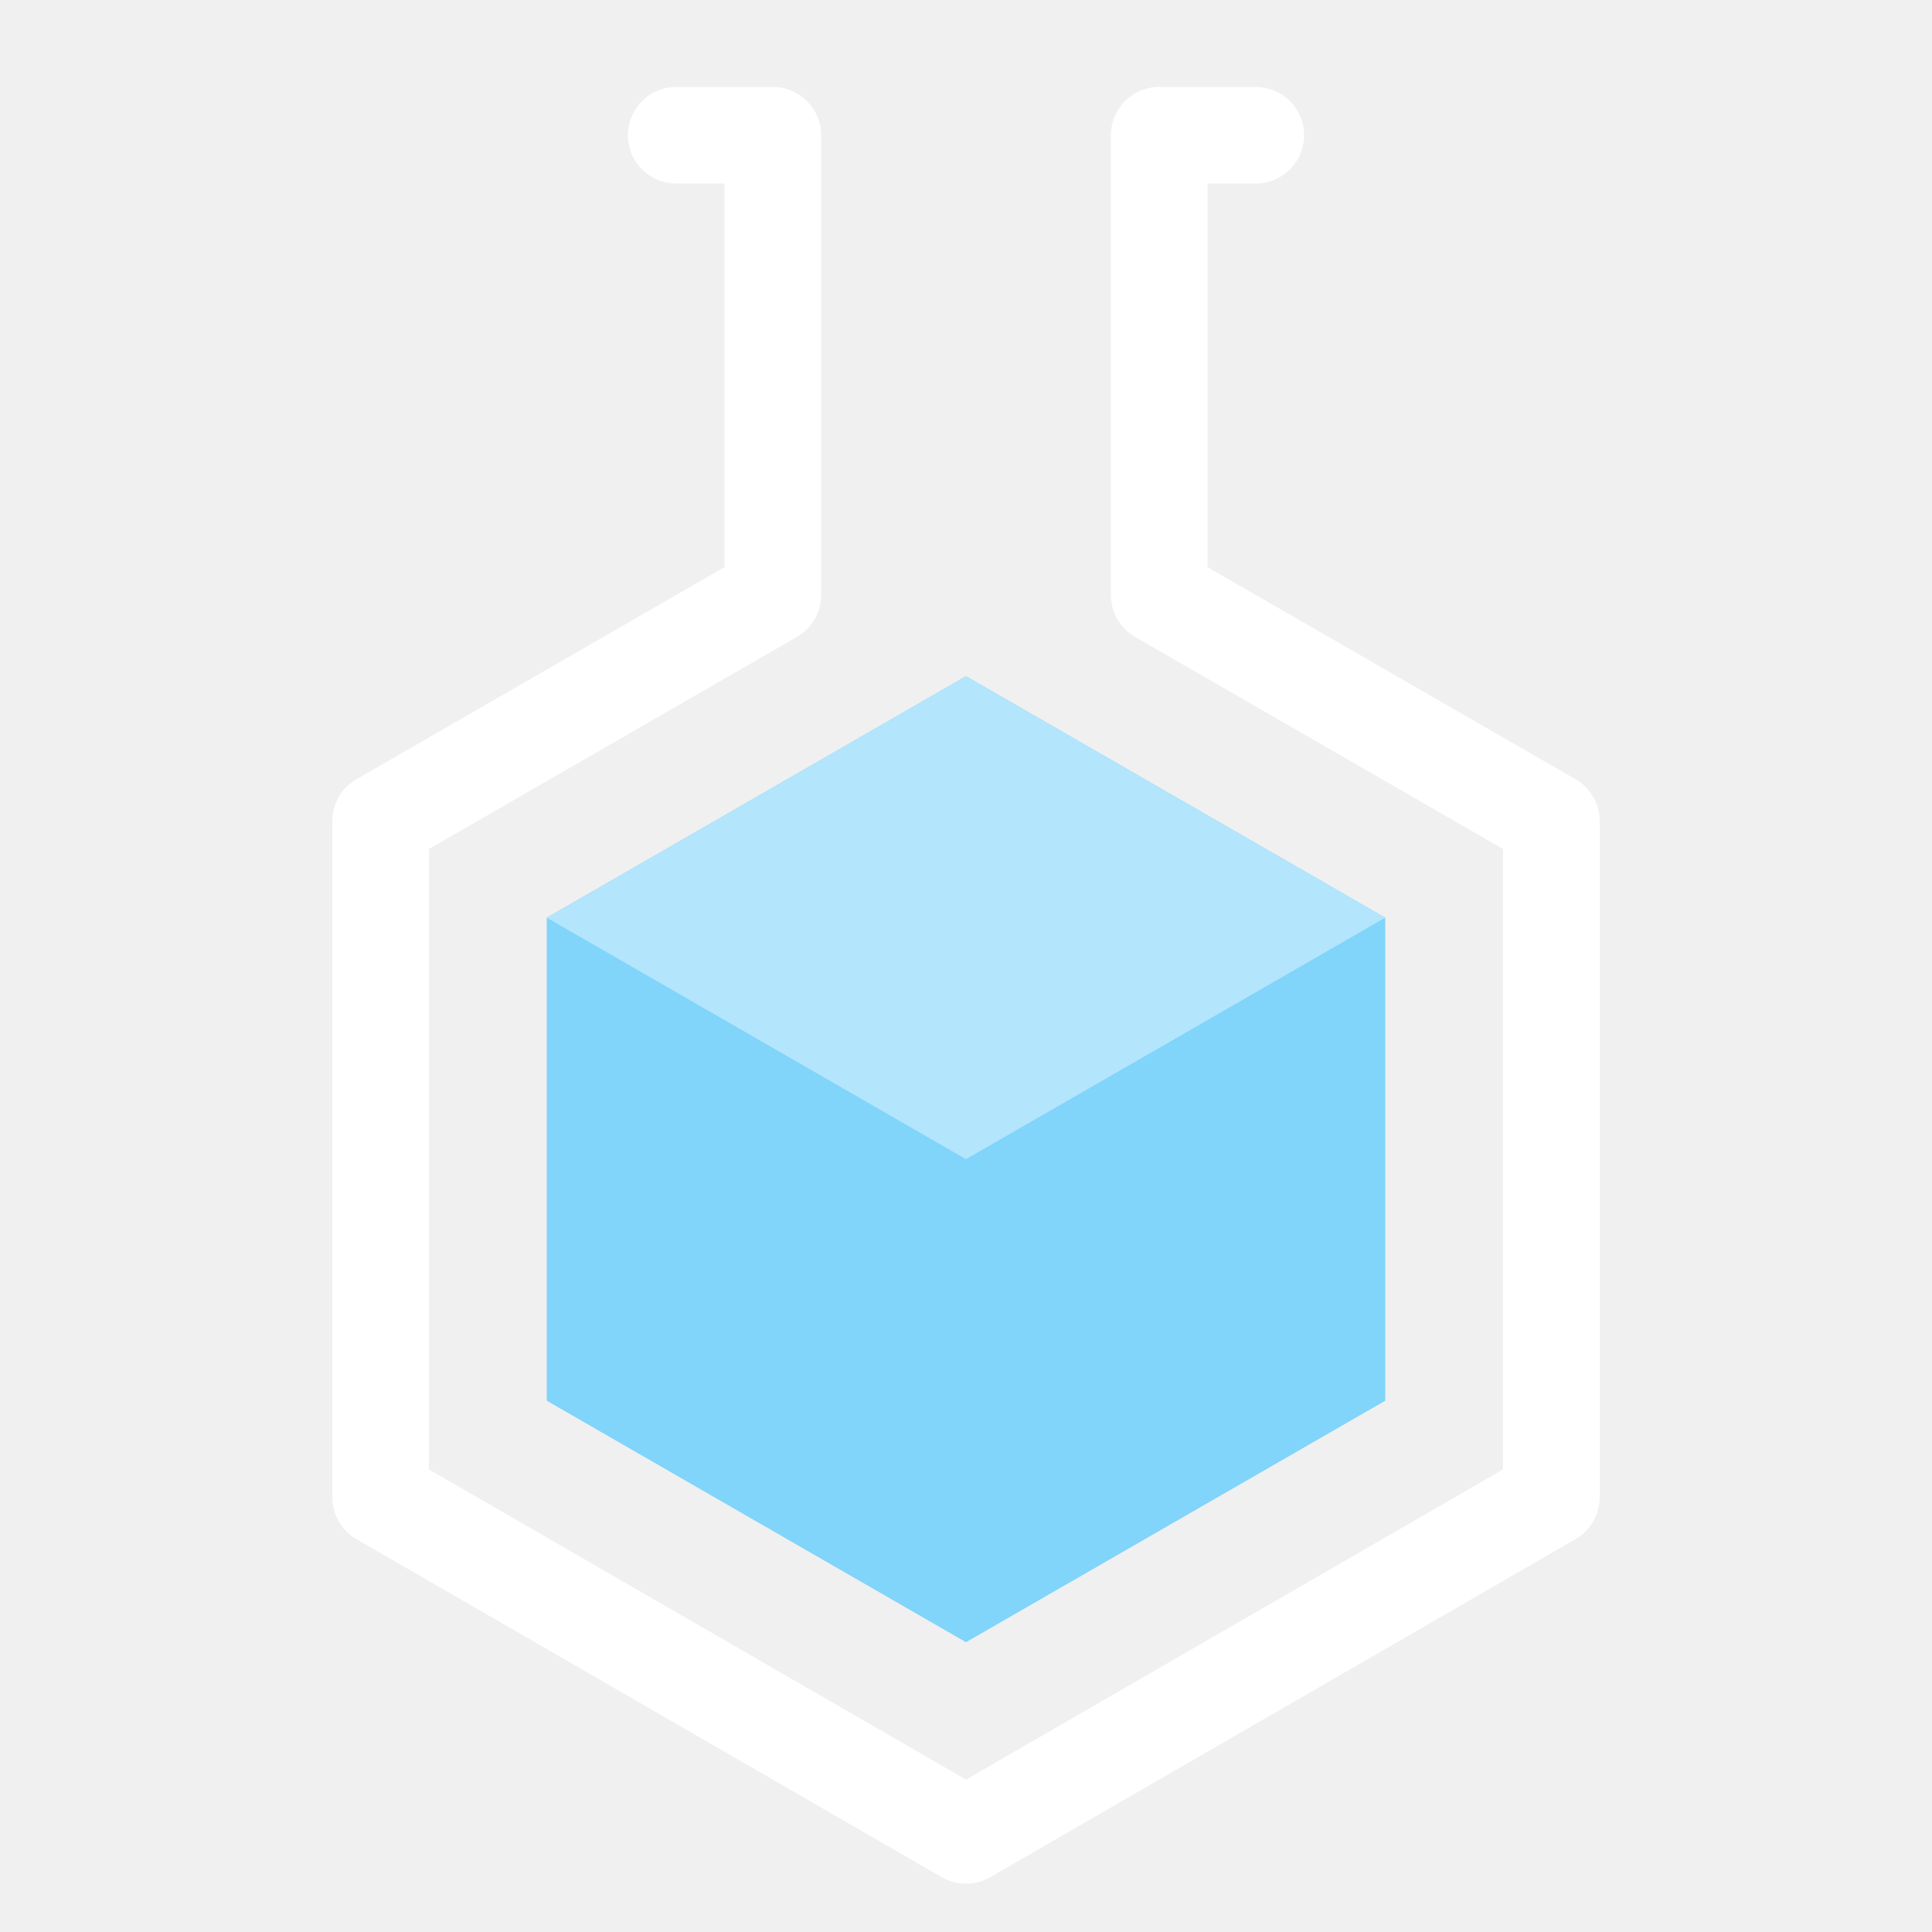
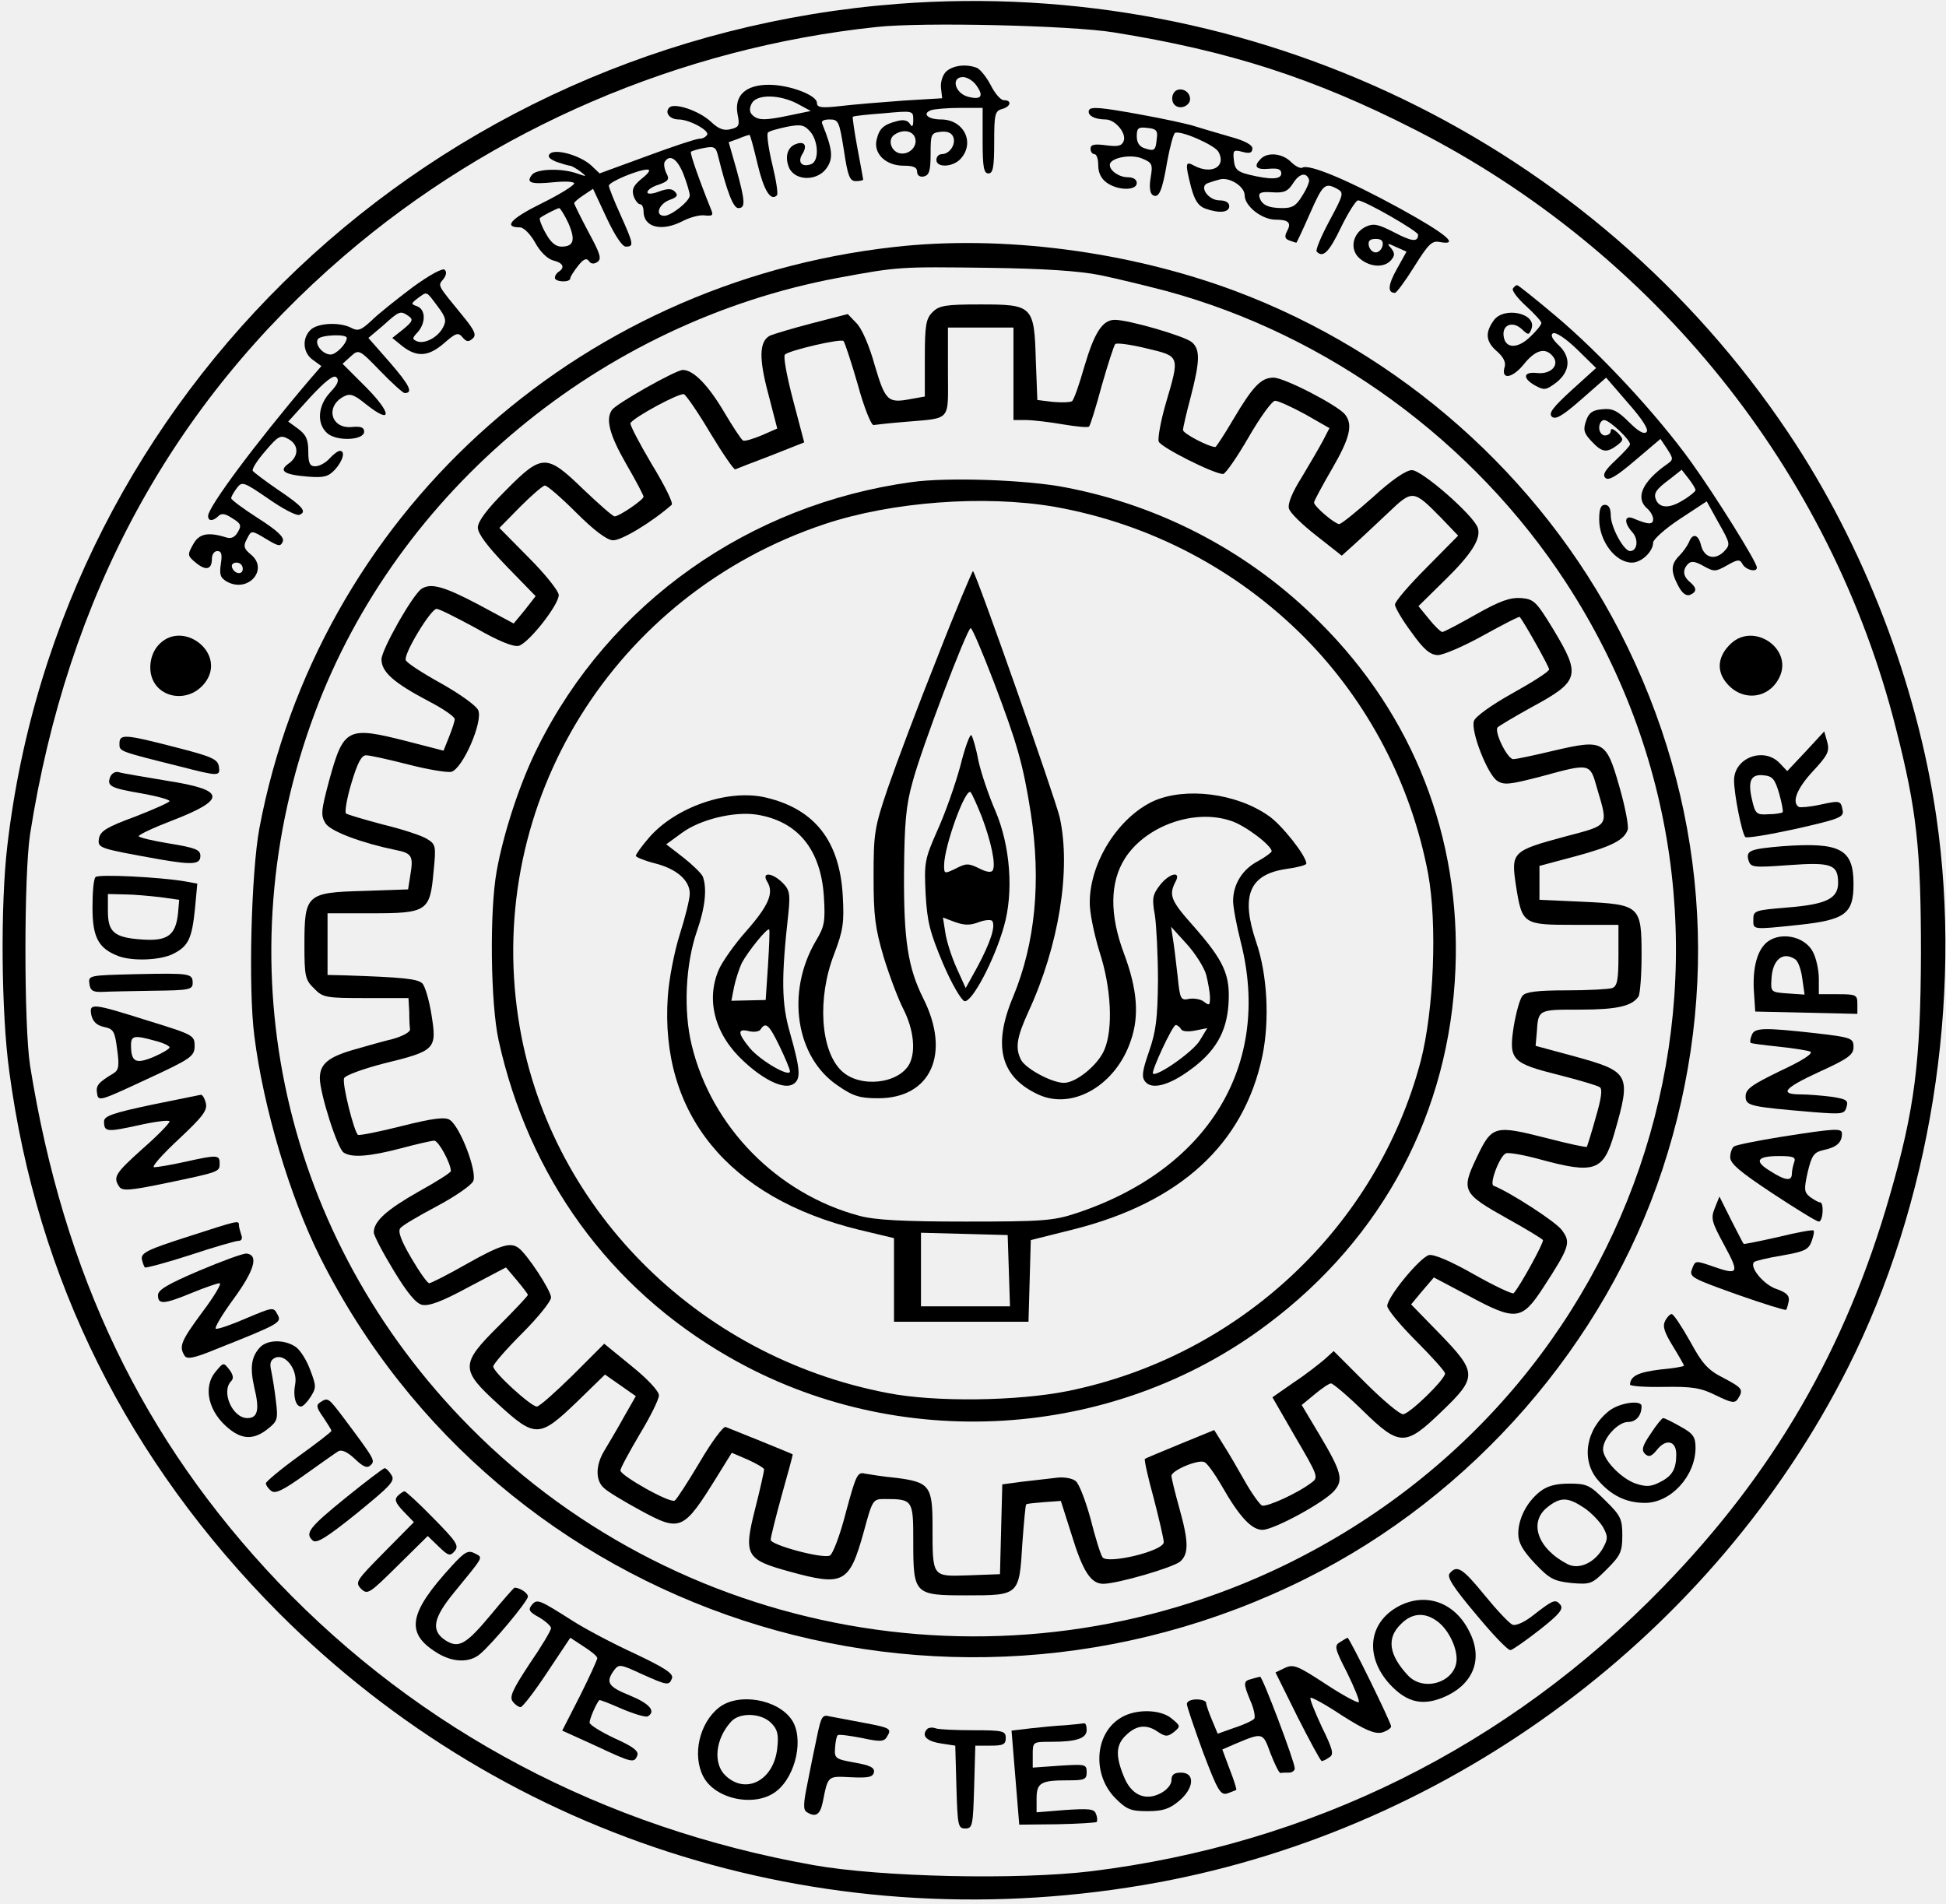
- <svg xmlns="http://www.w3.org/2000/svg" viewBox="-50 -50 100 100" style="overflow: visible">
-   <style>
-   circle {
-     animation: float 2s ease-out forwards infinite,
-     fade 2s ease-out forwards infinite;
-   }
-   circle:nth-of-type(1) {
-     animation-delay: 0.1s;
-   }
-   circle:nth-of-type(2) {
-     animation-delay: 0.4s;
-   }
-   circle:nth-of-type(3) {
-     animation-delay: 1.1s;
-   }
-   @keyframes float {
-     50% {
-       transform: translateY(0);
-     }
-     100% {
-       transform: translateY(-45px);
-     }
-   }
-   @keyframes fade {
-     75% {
-       opacity: 1;
-     }
-     100% {
-       opacity: 0;
-     }
-   }
-   </style>
-   <circle fill="#b3e5fc" cx="0" cy="0" r="3" />
-   <circle fill="#b3e5fc" cx="0" cy="0" r="3" />
-   <circle fill="#b3e5fc" cx="0" cy="0" r="3" />
-   <path fill="#81d4fa" d="       M 0.0 -15.0       L -21.7 -2.5       L -21.7 22.5       L -0.0 35.0       L 21.7 22.5       L 21.7 -2.5       z     " />
-   <path fill="#b3e5fc" d="       M 0.0 -15.0       L -21.7 -2.5       L 0 10       L 21.7 -2.5       z     " />
-   <path fill="none" stroke="#ffffff" stroke-width="5" stroke-linecap="round" stroke-linejoin="round" d="       M -15 -43       L -10 -43       L -10 -19.2       L -30.3 -7.5       L -30.3 27.5       L -0 45       L 30.3 27.5       L 30.3 -7.5       L 10 -19.2       L 10 -43       L 15 -43     " />
+ <svg xmlns="http://www.w3.org/2000/svg" version="1.0" width="505pt" height="494pt" viewBox="0 0 505 494" preserveAspectRatio="xMidYMid meet">
+   <g transform="translate(0,494) scale(0.1,-0.1)" fill="#000000" stroke="none">
+     <path d="M2330 4930 c-1206 -93 -2174 -1008 -2311 -2185 -18 -152 -16 -432 5 -585 72 -540 308 -1012 700 -1406 597 -597 1438 -854 2281 -699 766 142 1442 646 1790 1335 214 424 299 955 230 1430 -50 344 -188 704 -383 995 -507 758 -1393 1185 -2312 1115z m560 -74 c300 -48 520 -119 781 -252 623 -317 1080 -885 1249 -1554 54 -212 65 -311 65 -585 -1 -281 -16 -403 -81 -628 -114 -397 -301 -720 -589 -1016 -402 -414 -913 -667 -1484 -737 -192 -23 -546 -15 -720 16 -545 97 -1020 348 -1389 734 -351 369 -557 797 -644 1341 -16 104 -16 494 0 600 97 618 367 1116 815 1501 384 330 871 540 1382 594 119 13 504 4 615 -14z" />
+     <path d="M2455 4754 c-9 -9 -15 -28 -13 -43 l3 -26 -100 -6 c-55 -4 -128 -10 -162 -14 -52 -6 -63 -4 -63 8 0 20 -71 47 -125 47 -60 0 -90 -28 -81 -76 6 -29 4 -34 -17 -39 -18 -5 -32 0 -52 19 -31 29 -95 50 -108 37 -13 -13 1 -31 24 -31 28 0 81 -29 74 -40 -4 -6 -12 -10 -20 -10 -8 0 -69 -20 -136 -45 l-123 -45 -21 20 c-29 27 -94 45 -108 31 -7 -7 -2 -13 17 -21 15 -5 31 -10 35 -10 4 0 16 -7 27 -15 18 -14 17 -14 -9 -5 -40 14 -103 12 -116 -3 -17 -21 -4 -26 55 -20 30 3 54 2 54 -3 0 -5 -38 -29 -85 -52 -79 -39 -100 -62 -56 -62 10 0 27 -17 40 -40 13 -24 32 -42 47 -46 25 -6 31 -18 14 -29 -5 -3 -10 -10 -10 -16 0 -11 40 -13 40 -1 0 4 9 18 20 32 14 18 22 21 28 13 5 -8 13 -9 22 -3 12 8 8 21 -23 78 -20 38 -37 72 -37 75 0 2 11 12 25 21 l24 16 35 -75 c22 -47 41 -75 50 -75 22 0 20 7 -14 83 -17 37 -30 71 -30 75 0 10 77 42 100 42 9 0 4 -9 -14 -23 -22 -18 -27 -28 -22 -45 4 -12 12 -22 17 -22 5 0 9 -8 9 -18 0 -43 48 -54 103 -25 18 9 43 16 56 14 20 -2 23 0 16 16 -31 77 -55 146 -52 149 2 2 17 7 34 10 27 5 31 3 37 -23 23 -92 39 -133 52 -133 19 0 18 17 -5 101 l-20 70 25 9 c14 6 27 10 29 10 2 0 11 -34 21 -76 16 -68 34 -97 50 -81 4 3 -2 40 -12 81 -10 42 -15 79 -11 82 3 4 26 10 49 15 37 7 45 5 61 -13 21 -25 23 -76 2 -84 -24 -9 -36 5 -23 26 14 22 6 35 -17 26 -22 -8 -29 -34 -17 -62 17 -35 75 -34 98 1 17 25 14 49 -12 113 -4 8 3 12 19 12 23 0 25 -5 37 -80 10 -67 15 -80 31 -80 11 0 19 2 19 4 0 2 -7 39 -15 82 -8 43 -13 79 -12 81 2 2 38 6 80 9 76 7 77 7 77 -17 0 -18 -3 -20 -9 -10 -6 9 -17 11 -32 7 -36 -9 -47 -19 -54 -48 -9 -36 23 -68 70 -68 25 0 35 -4 35 -16 0 -9 7 -14 17 -12 14 3 18 14 18 58 0 52 1 55 26 58 18 2 29 -3 33 -14 7 -19 -10 -44 -30 -44 -8 0 -14 -7 -14 -15 0 -21 43 -19 63 3 38 42 8 102 -51 102 -34 0 -50 15 -26 24 9 3 42 6 75 6 l59 0 0 -85 c0 -69 3 -85 15 -85 12 0 15 16 15 81 0 72 2 81 20 86 23 6 27 23 5 23 -8 0 -23 17 -34 39 -11 21 -27 41 -36 45 -29 11 -63 6 -80 -10z m79 -36 c20 -28 12 -38 -22 -29 -34 9 -45 51 -13 51 11 0 27 -10 35 -22z m-465 -47 l35 -19 -53 -11 c-66 -14 -84 -14 -99 1 -7 7 -8 17 -1 30 13 24 72 23 118 -1z m305 -87 c9 -22 -13 -46 -38 -42 -24 4 -34 37 -14 49 21 14 45 10 52 -7z m-600 -97 c9 -23 16 -48 16 -54 0 -15 -48 -53 -66 -53 -25 0 -15 30 13 41 20 7 24 12 14 22 -8 8 -19 8 -41 0 -18 -7 -30 -7 -30 -2 0 6 13 15 30 20 25 9 28 14 19 30 -5 11 -7 24 -4 29 13 21 33 8 49 -33z m-299 -126 c19 -44 14 -61 -18 -61 -15 0 -28 11 -41 35 -11 19 -17 37 -15 39 8 7 44 25 50 26 3 0 14 -18 24 -39z" />
+     <path d="M3044 4695 c-4 -9 -2 -21 4 -27 15 -15 44 -1 40 19 -4 23 -36 29 -44 8z" />
+     <path d="M2826 4654 c-5 -13 14 -24 43 -24 25 0 55 -36 47 -56 -5 -13 -15 -15 -46 -11 -30 4 -40 2 -40 -9 0 -8 5 -14 10 -14 6 0 10 -13 10 -29 0 -20 8 -35 22 -45 29 -21 78 -21 78 -1 0 9 -9 15 -23 15 -23 0 -47 17 -47 32 0 18 53 29 83 17 27 -11 29 -15 23 -50 -4 -23 -2 -40 5 -45 16 -10 25 9 38 87 7 38 16 71 20 74 13 8 103 -31 113 -49 21 -38 -17 -60 -63 -36 -23 13 -24 7 -8 -56 9 -33 18 -48 36 -55 36 -13 63 -11 63 6 0 9 -9 15 -25 15 -30 0 -55 37 -30 45 8 3 21 7 29 9 25 8 66 -17 66 -41 0 -28 45 -63 80 -63 34 0 42 -8 30 -30 -7 -13 -6 -20 6 -24 9 -3 17 -6 18 -6 1 0 17 34 35 75 34 77 39 82 71 65 18 -10 17 -14 -20 -83 -22 -41 -37 -77 -33 -80 16 -17 32 -2 63 63 19 39 39 70 44 70 17 0 156 -80 156 -89 0 -20 -16 -18 -62 6 -41 21 -53 24 -73 15 -36 -17 -44 -61 -15 -84 27 -22 63 -23 80 -3 10 12 10 18 0 31 -12 13 -10 14 13 3 l27 -12 -25 -45 c-23 -41 -25 -62 -5 -62 4 0 27 31 50 68 37 59 46 68 66 64 54 -10 17 21 -103 87 -135 74 -236 116 -253 106 -5 -3 -18 3 -30 15 -22 22 -60 26 -78 8 -20 -20 -13 -29 21 -26 23 2 32 -1 32 -12 0 -16 -27 -17 -85 -3 -28 7 -36 14 -38 37 -3 26 -1 28 22 22 19 -5 26 -3 26 9 0 9 -20 20 -57 30 -32 9 -71 21 -88 26 -16 6 -85 21 -152 33 -94 17 -123 20 -127 10z m176 -73 c-3 -32 -6 -34 -31 -26 -14 4 -21 15 -21 31 0 22 4 25 28 22 22 -2 27 -7 24 -27z m395 -107 c2 -5 -6 -24 -17 -41 -16 -27 -26 -33 -52 -33 -38 0 -55 9 -60 30 -2 10 6 13 34 11 30 -2 40 2 54 24 16 25 34 29 41 9z m191 -171 c-2 -10 -10 -18 -18 -18 -8 0 -16 8 -18 18 -2 12 3 17 18 17 15 0 20 -5 18 -17z" />
+     <path d="M2320 4299 c-831 -93 -1495 -702 -1647 -1509 -21 -114 -29 -415 -13 -538 23 -185 92 -417 170 -573 467 -933 1613 -1307 2558 -836 434 216 777 610 926 1062 154 466 115 957 -110 1395 -208 404 -569 724 -999 885 -276 103 -604 146 -885 114z m535 -73 c44 -9 121 -28 171 -41 421 -114 799 -390 1038 -757 581 -892 243 -2075 -729 -2549 -720 -350 -1589 -195 -2140 383 -472 495 -616 1191 -378 1828 215 577 742 1014 1358 1129 157 29 159 29 390 26 144 -2 235 -8 290 -19z" />
+     <path d="M2420 4130 c-17 -17 -20 -33 -20 -120 l0 -99 -34 -6 c-62 -12 -68 -7 -96 87 -14 51 -34 97 -48 110 l-22 23 -93 -24 c-50 -13 -100 -28 -109 -32 -28 -15 -29 -59 -4 -152 l23 -89 -41 -18 c-22 -9 -44 -16 -48 -13 -4 2 -26 35 -49 74 -42 71 -80 109 -107 109 -18 0 -174 -88 -184 -104 -17 -24 -6 -65 37 -140 25 -43 45 -81 45 -85 0 -8 -63 -51 -75 -51 -5 0 -41 32 -81 70 -96 93 -107 93 -202 -3 -48 -48 -72 -80 -72 -96 0 -16 25 -49 75 -101 l75 -77 -28 -36 -29 -35 -91 49 c-89 47 -124 57 -148 41 -23 -15 -104 -158 -104 -183 0 -33 32 -61 123 -109 37 -19 67 -40 67 -46 0 -6 -7 -27 -15 -47 l-14 -35 -93 24 c-157 40 -166 36 -204 -102 -21 -79 -22 -90 -9 -111 14 -21 95 -51 183 -69 41 -8 45 -16 37 -64 l-6 -38 -116 -4 c-148 -4 -153 -9 -153 -140 0 -81 2 -91 25 -113 23 -24 31 -25 135 -25 l110 0 2 -35 c0 -19 1 -40 2 -46 1 -7 -19 -18 -44 -25 -25 -6 -71 -19 -102 -28 -66 -19 -88 -37 -88 -74 0 -39 46 -184 62 -193 21 -14 68 -10 148 11 41 11 81 20 87 20 11 0 43 -59 43 -79 0 -4 -38 -28 -85 -54 -81 -46 -115 -76 -115 -105 0 -8 23 -52 51 -98 35 -58 58 -86 74 -90 18 -4 51 8 121 46 l97 51 28 -33 c15 -18 28 -35 29 -38 0 -3 -34 -39 -75 -80 -101 -100 -101 -114 -2 -204 96 -88 107 -87 203 5 l74 72 40 -28 40 -28 -32 -56 c-17 -31 -40 -69 -50 -86 -23 -38 -23 -78 0 -97 9 -9 51 -34 93 -57 105 -57 112 -54 199 86 l39 63 42 -18 c22 -10 41 -21 42 -25 0 -4 -10 -50 -23 -101 -31 -122 -25 -133 88 -164 141 -39 156 -31 193 101 23 85 24 87 54 87 74 0 75 -2 75 -109 0 -139 2 -141 139 -141 136 0 136 0 144 134 4 54 8 100 10 102 1 2 23 4 47 6 l43 3 28 -88 c29 -95 50 -127 82 -127 36 0 181 42 200 58 22 20 22 51 -3 140 -11 39 -20 77 -20 82 0 14 68 43 85 36 7 -2 27 -30 45 -61 46 -81 78 -115 106 -115 30 0 162 72 187 102 24 28 18 49 -39 145 l-46 77 34 28 c18 15 37 28 42 28 5 0 42 -31 82 -70 96 -94 111 -94 205 -3 93 89 93 101 -5 202 l-74 76 29 35 30 35 89 -47 c124 -67 139 -65 195 21 69 106 72 117 48 149 -16 22 -136 99 -177 115 -12 4 16 78 32 84 6 3 47 -4 90 -16 140 -38 163 -30 191 67 45 155 41 161 -104 201 l-100 27 3 34 c4 61 3 60 112 60 96 0 135 9 152 34 4 6 8 54 8 107 0 129 -4 132 -154 139 l-111 5 0 44 0 44 90 24 c97 26 130 43 139 70 3 10 -7 61 -22 113 -34 119 -41 122 -170 92 -50 -12 -97 -22 -105 -22 -15 0 -49 69 -41 82 2 3 42 27 89 53 124 67 128 82 57 200 -45 74 -51 80 -84 83 -29 2 -55 -7 -117 -42 -44 -25 -84 -46 -88 -46 -4 0 -20 15 -35 34 l-27 33 65 64 c73 71 98 111 89 139 -10 32 -145 150 -171 150 -15 0 -52 -25 -101 -70 -43 -38 -82 -70 -88 -70 -12 1 -65 46 -65 56 0 4 21 43 46 86 47 81 56 116 34 143 -20 24 -157 95 -185 95 -32 0 -53 -21 -105 -109 -23 -39 -44 -71 -46 -71 -17 0 -84 35 -84 44 0 6 9 45 20 86 24 93 25 123 3 142 -19 16 -164 58 -200 58 -32 0 -53 -33 -79 -121 -13 -46 -27 -86 -32 -90 -4 -3 -26 -4 -49 -2 l-41 5 -4 103 c-4 142 -8 145 -145 145 -90 0 -106 -3 -123 -20z m210 -160 l0 -120 32 0 c17 0 60 -5 95 -11 35 -6 66 -9 69 -6 3 2 18 50 33 106 16 56 32 105 35 108 3 4 40 -1 81 -11 88 -21 87 -18 50 -144 -13 -45 -21 -90 -18 -98 6 -15 143 -84 167 -84 6 0 36 43 66 95 30 52 61 95 69 95 8 0 43 -16 78 -35 l63 -36 -16 -31 c-9 -17 -34 -60 -55 -95 -26 -41 -38 -71 -34 -83 3 -11 35 -42 71 -70 l66 -52 31 28 c18 16 57 53 88 82 65 62 66 62 139 -12 l44 -46 -82 -83 c-45 -45 -82 -88 -82 -96 0 -7 19 -40 43 -72 32 -45 48 -58 68 -59 14 0 68 23 118 51 51 28 93 50 95 48 15 -20 76 -129 76 -136 0 -6 -43 -33 -95 -62 -54 -30 -97 -61 -100 -72 -9 -26 35 -138 60 -155 18 -12 33 -10 114 11 128 35 127 35 145 -29 30 -102 34 -96 -83 -127 -137 -37 -140 -40 -127 -127 16 -101 18 -102 152 -102 l114 0 0 -79 c0 -63 -3 -80 -16 -85 -9 -3 -62 -6 -119 -6 -76 0 -106 -4 -114 -14 -7 -8 -17 -45 -23 -81 -13 -86 -5 -94 119 -125 51 -13 98 -27 104 -31 8 -4 5 -28 -10 -79 -11 -40 -22 -74 -23 -76 -2 -2 -48 8 -102 22 -138 35 -144 34 -184 -50 -41 -86 -37 -93 81 -159 47 -26 88 -51 91 -55 3 -6 -60 -121 -76 -138 -3 -3 -50 19 -103 49 -60 34 -104 53 -117 50 -24 -7 -108 -109 -108 -132 0 -9 34 -50 75 -91 41 -41 75 -79 75 -84 0 -16 -93 -106 -109 -106 -9 0 -53 37 -98 82 l-82 82 -23 -21 c-13 -11 -48 -39 -80 -60 l-56 -39 60 -104 c58 -99 60 -104 42 -117 -36 -28 -116 -64 -129 -60 -6 3 -27 32 -45 64 -18 32 -43 75 -56 95 l-23 37 -88 -36 c-48 -20 -90 -37 -92 -39 -2 -2 8 -48 23 -102 14 -54 26 -106 26 -114 0 -23 -147 -58 -159 -39 -5 7 -19 52 -31 100 -13 47 -30 92 -39 98 -9 7 -31 11 -51 8 -19 -2 -58 -7 -87 -10 l-52 -7 -3 -116 -3 -117 -81 -3 c-96 -3 -94 -7 -94 129 0 103 -8 113 -95 124 -33 3 -69 9 -81 11 -19 5 -23 -5 -49 -101 -15 -59 -34 -109 -42 -112 -21 -8 -153 28 -153 41 0 7 13 59 29 117 16 57 29 104 28 105 -1 1 -38 16 -82 34 -44 18 -85 34 -92 37 -6 2 -36 -38 -67 -91 -31 -52 -60 -97 -65 -100 -12 -8 -141 65 -141 78 0 6 23 48 50 94 28 46 50 91 50 101 0 11 -30 43 -71 76 l-71 58 -82 -82 c-45 -44 -86 -81 -93 -81 -15 0 -113 89 -113 104 0 6 34 45 75 86 41 41 75 83 75 93 0 18 -63 114 -85 129 -21 15 -47 7 -134 -42 -49 -28 -93 -50 -97 -50 -5 0 -26 30 -47 66 -27 46 -35 69 -28 77 5 7 48 32 95 57 47 25 89 54 94 65 11 24 -34 142 -61 159 -12 8 -44 4 -124 -16 -59 -15 -110 -25 -114 -23 -10 7 -42 134 -36 147 2 7 48 24 102 38 135 33 139 37 125 125 -6 39 -17 76 -24 83 -12 12 -51 16 -203 21 l-43 1 0 80 0 80 114 0 c144 0 152 5 161 107 7 68 6 72 -17 86 -12 8 -63 25 -113 37 -49 13 -93 26 -97 29 -4 3 2 39 14 79 16 53 26 72 38 72 10 0 59 -11 110 -24 50 -13 100 -21 111 -19 30 8 83 131 70 160 -5 12 -49 43 -97 70 -47 26 -89 53 -91 60 -6 16 65 133 80 133 7 0 52 -23 102 -50 59 -34 97 -49 111 -46 26 7 104 106 104 132 0 10 -35 54 -77 96 l-77 78 54 55 c30 30 59 55 64 55 6 0 42 -31 81 -70 45 -45 79 -71 95 -72 21 -2 102 47 153 92 5 4 -19 52 -52 106 -32 54 -57 102 -55 106 10 16 127 79 139 75 6 -3 37 -48 69 -102 32 -53 61 -95 64 -93 4 2 46 18 93 36 l86 34 -29 110 c-16 61 -26 114 -21 118 12 11 145 42 152 35 3 -3 20 -54 37 -113 16 -59 35 -106 41 -105 6 1 42 5 79 8 125 11 114 -1 114 130 l0 115 85 0 85 0 0 -120z" />
+     <path d="M2366 3689 c-423 -58 -784 -314 -970 -687 -46 -91 -89 -222 -107 -322 -19 -104 -16 -345 5 -440 78 -354 288 -644 597 -821 437 -252 997 -218 1399 85 300 225 472 551 487 922 14 341 -109 657 -352 899 -179 180 -409 302 -659 350 -100 20 -308 27 -400 14z m370 -64 c247 -44 472 -161 650 -340 164 -166 276 -380 320 -612 24 -130 15 -354 -19 -486 -114 -432 -472 -767 -917 -857 -130 -26 -344 -29 -466 -5 -499 95 -886 488 -959 973 -85 561 249 1100 795 1282 174 58 414 76 596 45z" />
+     <path d="M2432 3233 c-50 -125 -107 -277 -128 -338 -35 -103 -37 -118 -37 -230 0 -102 4 -133 26 -208 15 -49 38 -110 52 -137 26 -52 32 -108 15 -141 -28 -52 -129 -63 -176 -18 -55 52 -64 189 -19 304 23 61 26 80 22 151 -8 142 -73 224 -198 254 -98 24 -236 -24 -305 -104 -19 -22 -34 -43 -34 -47 0 -3 21 -12 48 -19 57 -14 92 -44 92 -79 0 -14 -12 -62 -26 -106 -14 -44 -28 -116 -31 -161 -21 -304 157 -522 495 -605 l92 -22 0 -109 0 -108 175 0 174 0 3 106 3 106 112 28 c276 70 441 221 489 450 19 92 13 211 -16 295 -41 121 -18 176 78 190 29 4 52 10 52 14 0 20 -64 101 -98 124 -84 59 -216 75 -299 38 -90 -42 -164 -157 -165 -261 -1 -25 11 -83 25 -129 31 -94 36 -201 13 -255 -16 -39 -73 -86 -105 -86 -31 0 -98 36 -111 59 -16 31 -12 58 19 126 79 171 111 369 81 504 -11 48 -215 629 -225 639 -1 2 -44 -99 -93 -225z m146 -60 c62 -163 77 -216 97 -343 27 -176 12 -337 -46 -477 -54 -128 -32 -209 67 -254 89 -40 201 26 239 142 22 64 16 133 -18 224 -38 101 -37 185 2 247 54 85 180 130 275 98 36 -11 106 -64 106 -79 0 -3 -16 -15 -36 -26 -40 -21 -64 -60 -64 -103 0 -16 9 -64 20 -107 81 -319 -85 -591 -429 -704 -58 -19 -88 -21 -285 -21 -162 0 -236 4 -276 15 -213 57 -384 231 -435 443 -22 90 -16 211 14 297 21 60 26 109 15 140 -4 9 -27 31 -51 50 l-44 34 41 30 c48 35 136 56 194 47 106 -17 166 -90 174 -212 4 -65 2 -78 -21 -116 -78 -133 -52 -302 57 -375 40 -28 58 -33 105 -33 137 0 189 116 117 259 -40 80 -51 152 -50 326 1 128 5 175 22 235 23 88 142 400 151 400 4 0 30 -62 59 -137z m40 -1530 l3 -93 -116 0 -115 0 0 95 0 96 113 -3 112 -3 3 -92z" />
+     <path d="M2492 2952 c-13 -48 -39 -122 -59 -166 -33 -75 -35 -83 -31 -165 4 -73 11 -100 45 -181 23 -54 48 -96 56 -98 19 -4 77 105 102 193 26 89 17 210 -22 301 -17 39 -37 98 -44 130 -6 33 -15 62 -18 66 -4 4 -17 -32 -29 -80z m56 -132 c24 -64 37 -124 28 -139 -4 -6 -17 -4 -36 6 -27 13 -33 13 -60 -1 -29 -14 -30 -14 -30 8 0 50 56 204 69 190 4 -5 17 -34 29 -64z m-8 -273 c16 6 32 7 35 3 9 -14 -5 -56 -38 -118 l-31 -56 -24 53 c-13 29 -26 70 -29 92 l-6 38 32 -12 c23 -8 38 -9 61 0z" />
+     <path d="M1991 2652 c18 -29 4 -62 -56 -130 -31 -35 -62 -80 -70 -99 -34 -80 -9 -170 66 -238 54 -50 105 -73 128 -58 20 13 18 37 -9 133 -22 76 -23 141 -4 311 5 49 3 60 -15 78 -27 27 -56 29 -40 3z m2 -217 l-6 -90 -44 -1 -45 -1 7 36 c4 19 13 47 20 62 16 30 66 92 71 87 2 -2 0 -44 -3 -93z m30 -210 c15 -31 27 -60 27 -65 0 -17 -76 27 -104 60 -32 39 -33 52 -2 44 13 -3 27 -1 30 5 13 20 22 12 49 -44z" />
+     <path d="M3010 2643 c-19 -25 -21 -34 -13 -78 4 -27 8 -104 8 -170 -1 -98 -5 -131 -23 -183 -18 -52 -20 -67 -10 -79 17 -21 60 -10 113 28 69 49 98 100 103 173 5 76 -11 112 -92 204 -58 65 -63 79 -46 113 17 30 -15 24 -40 -8z m120 -232 c5 -20 10 -47 10 -60 0 -20 -2 -21 -15 -11 -8 7 -26 10 -39 8 -22 -5 -24 -1 -30 59 -4 35 -9 78 -12 96 l-5 32 40 -44 c22 -24 45 -60 51 -80z m-65 -142 c4 -6 19 -7 38 -3 l30 6 -20 -33 c-18 -29 -111 -94 -121 -85 -5 6 51 126 59 126 4 0 11 -5 14 -11z" />
+     <path d="M1070 4194 c-41 -31 -89 -69 -106 -86 -27 -25 -35 -28 -52 -19 -30 16 -88 13 -106 -5 -23 -22 -20 -60 6 -78 l22 -16 -32 -37 c-141 -166 -262 -329 -262 -352 0 -14 13 -14 27 0 8 8 18 6 36 -6 23 -14 24 -19 14 -36 -8 -14 -18 -18 -32 -13 -46 14 -69 9 -84 -19 -15 -27 -15 -29 8 -48 26 -21 41 -17 41 12 0 10 6 19 14 19 11 0 13 -9 9 -34 -4 -28 -1 -36 17 -46 55 -29 108 33 61 71 -18 15 -20 22 -11 39 13 25 11 25 53 0 30 -18 35 -19 41 -5 4 11 -14 28 -64 60 -39 25 -70 48 -70 52 0 5 7 16 15 27 13 17 17 16 81 -28 37 -26 73 -45 81 -42 20 8 10 21 -57 66 -32 22 -61 44 -64 48 -3 5 12 28 33 52 33 39 39 42 59 31 28 -15 28 -45 1 -64 -27 -19 -12 -29 52 -34 39 -3 51 0 68 18 21 23 28 49 13 49 -5 0 -17 -9 -27 -20 -10 -11 -26 -20 -37 -20 -14 0 -18 8 -18 39 0 31 -6 43 -26 58 l-26 19 57 63 c40 43 61 59 68 52 8 -8 3 -19 -16 -39 -32 -34 -36 -81 -8 -106 24 -22 96 -19 96 4 0 11 -9 14 -31 12 -55 -6 -71 53 -22 79 17 9 27 5 59 -21 67 -53 66 -23 0 44 l-62 62 21 19 c21 19 22 19 77 -38 30 -31 59 -57 63 -57 23 0 13 20 -37 78 l-57 65 39 33 c42 38 44 38 65 24 13 -9 11 -14 -13 -34 l-29 -23 27 -22 c38 -29 68 -26 108 9 30 26 36 28 47 15 10 -12 16 -13 26 -4 11 9 7 20 -24 58 -68 83 -66 79 -52 96 8 10 10 19 4 25 -5 5 -39 -13 -84 -46z m65 -48 c22 -29 24 -38 15 -55 -13 -26 -47 -44 -67 -37 -14 6 -14 8 1 24 21 24 21 58 -1 67 -17 6 -17 7 1 21 25 18 21 20 51 -20z m-235 -83 c-1 -16 -28 -43 -42 -43 -20 0 -42 26 -33 40 7 11 75 14 75 3z m-270 -599 c0 -17 -22 -14 -28 4 -2 7 3 12 12 12 9 0 16 -7 16 -16z" />
+     <path d="M3926 4191 c-3 -5 12 -25 34 -45 22 -20 40 -40 40 -44 0 -5 -13 -21 -29 -36 -33 -32 -65 -31 -69 2 -4 29 23 40 47 18 17 -16 19 -16 25 0 16 41 -72 60 -98 22 -23 -32 -20 -55 9 -80 16 -14 23 -28 20 -39 -11 -35 18 -32 48 4 31 39 57 47 77 22 18 -22 -5 -47 -41 -43 -36 4 -39 -13 -6 -32 24 -13 28 -13 54 6 38 29 41 67 8 98 -17 16 -22 27 -15 31 7 4 33 -13 62 -41 l50 -49 -63 -57 c-48 -44 -61 -60 -52 -69 9 -9 27 1 76 44 l65 57 57 -66 c38 -43 54 -69 48 -75 -7 -7 -22 2 -46 26 -29 29 -43 36 -69 33 -25 -2 -35 -9 -42 -30 -8 -23 -6 -32 14 -53 27 -29 39 -31 66 -11 18 14 18 16 2 33 -11 10 -18 13 -18 5 0 -7 -7 -12 -15 -12 -8 0 -15 9 -15 20 0 11 6 20 13 20 13 0 67 -50 67 -63 0 -4 -17 -22 -37 -41 -28 -26 -35 -38 -27 -46 8 -8 28 3 77 45 l66 56 18 -27 c16 -25 16 -27 -3 -40 -63 -45 -81 -87 -49 -114 8 -7 15 -19 15 -27 0 -15 -12 -15 -52 2 -23 9 -24 -12 -2 -36 17 -19 13 -49 -6 -49 -16 0 -50 62 -50 93 0 17 -5 27 -15 27 -11 0 -15 -11 -15 -38 0 -56 42 -112 85 -112 25 0 55 29 55 52 0 8 31 36 69 61 l70 46 31 -56 c31 -55 31 -56 13 -75 -24 -23 -51 -15 -59 18 -7 28 -22 31 -31 7 -4 -9 -15 -25 -25 -35 -22 -22 -23 -40 -3 -78 10 -19 20 -27 30 -24 19 8 19 18 0 34 -18 15 -19 32 -4 47 8 8 19 6 40 -6 27 -15 31 -15 61 2 28 16 33 16 40 3 9 -16 39 -22 37 -8 -1 15 -107 185 -171 274 -88 122 -235 281 -352 379 -51 43 -96 79 -99 79 -3 0 -8 -4 -11 -9z m474 -523 c0 -3 -15 -16 -34 -27 -34 -21 -60 -20 -69 3 -6 16 0 26 38 54 l29 23 18 -23 c10 -13 18 -26 18 -30z" />
+     <path d="M412 3267 c-14 -15 -22 -36 -22 -59 0 -79 101 -102 146 -34 48 75 -63 158 -124 93z" />
+     <path d="M4492 3270 c-33 -31 -38 -67 -15 -98 40 -54 113 -48 141 11 35 73 -66 143 -126 87z" />
+     <path d="M4686 2990 l-48 -51 -19 20 c-41 44 -119 15 -119 -44 0 -36 20 -136 29 -147 3 -4 62 6 131 21 110 25 125 30 122 47 -5 27 -6 27 -58 16 -27 -6 -52 -8 -56 -6 -19 12 -5 48 37 93 38 41 43 51 37 75 l-8 28 -48 -52z m-69 -109 c7 -25 11 -46 9 -49 -3 -2 -19 -5 -37 -5 -30 -2 -34 1 -42 36 -12 50 -4 69 30 65 23 -2 29 -10 40 -47z" />
+     <path d="M310 3010 c0 -20 -3 -19 157 -59 101 -26 105 -26 101 0 -3 19 -19 26 -113 50 -132 34 -145 35 -145 9z" />
+     <path d="M286 2924 c-9 -24 0 -29 82 -43 39 -7 72 -16 72 -20 0 -3 -40 -21 -89 -40 -73 -27 -90 -37 -94 -56 -4 -26 -4 -26 157 -55 87 -15 106 -13 106 9 0 16 -13 21 -80 32 -44 7 -80 16 -80 19 0 4 38 22 85 40 145 56 142 80 -12 104 -59 10 -115 19 -124 22 -10 3 -19 -3 -23 -12z" />
+     <path d="M4625 2744 c-82 -7 -94 -11 -88 -35 6 -20 10 -21 105 -14 110 8 128 2 128 -46 0 -41 -31 -56 -132 -64 -84 -7 -88 -8 -88 -31 0 -27 -5 -27 119 -14 120 13 141 29 141 106 0 91 -34 109 -185 98z" />
+     <path d="M248 2664 c-5 -4 -8 -39 -8 -79 0 -77 15 -106 67 -126 37 -14 110 -11 143 6 39 20 48 39 56 117 l6 65 -33 6 c-65 11 -224 19 -231 11z m167 -52 l50 -7 -3 -35 c-6 -57 -27 -73 -94 -68 -72 5 -88 19 -88 74 l0 44 43 -1 c23 0 65 -4 92 -7z" />
+     <path d="M4581 2491 c-23 -23 -34 -69 -29 -131 l3 -45 133 -3 132 -3 0 26 c0 23 -3 25 -50 25 l-50 0 0 40 c0 23 -7 54 -15 69 -22 44 -91 55 -124 22z m77 -40 c8 -4 16 -27 19 -50 l6 -42 -44 3 c-43 3 -44 4 -42 36 2 51 29 74 61 53z" />
+     <path d="M352 2412 c-121 -3 -123 -3 -120 -25 2 -17 9 -22 33 -21 17 1 76 2 133 3 93 1 102 3 102 20 0 25 -6 26 -148 23z" />
+     <path d="M237 2306 c4 -17 14 -27 33 -31 25 -5 28 -12 34 -58 6 -43 4 -54 -9 -62 -40 -24 -47 -32 -43 -53 3 -21 8 -19 128 37 117 54 125 60 125 87 0 27 -3 29 -120 65 -146 46 -154 47 -148 15z m166 -67 c20 -5 37 -13 37 -17 0 -4 -19 -15 -42 -25 -46 -19 -58 -13 -58 31 0 25 9 26 63 11z" />
+     <path d="M4546 2254 c-4 -9 -5 -18 -3 -20 1 -2 34 -6 72 -10 39 -4 76 -10 83 -13 8 -5 -22 -24 -78 -50 -74 -36 -90 -47 -90 -66 0 -25 11 -27 176 -41 76 -6 81 -5 86 14 5 17 -1 20 -40 26 -24 3 -60 6 -78 6 -58 0 -45 16 46 58 77 35 90 45 90 65 0 23 -5 25 -100 36 -135 15 -157 14 -164 -5z" />
+     <path d="M393 2073 c-99 -21 -123 -29 -123 -43 0 -28 7 -28 90 -10 44 10 80 14 80 10 0 -5 -31 -37 -70 -71 -71 -64 -77 -73 -61 -98 8 -12 26 -11 118 8 144 30 143 30 143 52 0 22 -5 23 -90 4 -36 -8 -72 -14 -80 -14 -8 0 20 32 63 72 64 60 76 76 71 95 -3 12 -9 22 -13 21 -3 -1 -61 -12 -128 -26z" />
+     <path d="M4623 1990 c-62 -10 -117 -21 -123 -25 -5 -3 -10 -16 -10 -28 0 -17 27 -39 110 -94 61 -40 114 -73 120 -73 11 0 14 50 3 50 -5 0 -16 7 -26 14 -15 12 -16 19 -6 64 11 45 16 52 43 58 32 7 46 19 46 42 0 15 -16 14 -157 -8z m33 -66 c-3 -9 -6 -22 -6 -30 0 -20 -17 -18 -56 7 -43 26 -35 39 23 39 37 0 44 -3 39 -16z" />
+     <path d="M4450 1805 c-11 -27 -8 -36 25 -97 40 -74 37 -78 -34 -53 -41 14 -42 14 -50 -8 -8 -21 -1 -24 116 -66 68 -24 126 -42 128 -40 2 2 5 13 7 23 2 14 -6 22 -32 31 -33 11 -71 57 -58 70 3 3 36 11 73 17 57 10 68 15 76 36 5 14 8 27 5 29 -2 2 -43 -5 -91 -17 -49 -11 -89 -19 -90 -18 -2 2 -16 30 -33 63 l-30 60 -12 -30z" />
+     <path d="M485 1730 c-100 -32 -119 -41 -117 -57 2 -10 6 -20 8 -22 2 -2 55 12 117 32 63 21 119 37 126 37 8 0 11 6 7 16 -3 9 -6 20 -6 25 0 13 -2 12 -135 -31z" />
+     <path d="M518 1643 c-82 -35 -108 -50 -108 -64 0 -25 15 -24 88 6 34 14 66 25 72 25 6 0 -14 -34 -45 -75 -56 -76 -61 -89 -46 -113 6 -10 24 -7 82 17 166 66 171 69 159 90 -10 20 -12 19 -81 -10 -39 -17 -74 -29 -79 -27 -4 2 16 36 46 77 54 74 66 114 34 118 -8 1 -63 -19 -122 -44z" />
+     <path d="M4321 1512 c-7 -14 -2 -29 20 -65 16 -26 29 -49 29 -51 0 -2 -28 -7 -62 -10 -57 -7 -77 -17 -78 -39 0 -4 39 -7 88 -6 73 1 95 -2 135 -22 41 -20 49 -21 57 -9 15 24 12 28 -37 54 -40 20 -55 36 -87 95 -22 39 -43 71 -48 71 -4 0 -12 -8 -17 -18z" />
+     <path d="M676 1445 c-24 -25 -28 -53 -16 -106 14 -57 9 -79 -18 -79 -39 0 -69 69 -42 96 7 7 5 17 -5 30 -15 19 -15 19 -35 -5 -35 -41 -19 -107 36 -150 34 -27 64 -27 99 1 25 20 27 25 21 72 -3 28 -9 63 -12 78 -5 21 -2 29 11 35 27 10 58 -33 51 -69 -6 -30 1 -58 15 -58 5 0 16 11 25 25 15 24 15 28 -1 70 -9 25 -26 52 -38 60 -28 19 -71 19 -91 0z" />
+     <path d="M831 1301 c-11 -7 -10 -14 8 -39 11 -17 21 -32 21 -35 0 -3 -38 -32 -85 -66 -47 -34 -85 -66 -85 -70 0 -5 6 -14 14 -20 10 -8 30 1 87 42 41 29 80 57 87 61 9 5 24 -2 43 -20 22 -21 32 -25 41 -16 12 12 11 14 -72 125 -38 50 -39 51 -59 38z" />
+     <path d="M4176 1279 c-60 -47 -74 -127 -30 -179 35 -41 74 -60 123 -60 67 0 131 70 131 143 0 28 -6 37 -39 55 -21 12 -41 22 -45 22 -3 0 -18 -18 -32 -40 -22 -32 -25 -43 -15 -53 10 -9 17 -7 32 12 23 28 49 22 49 -13 0 -38 -10 -56 -42 -72 -23 -12 -36 -13 -63 -4 -38 13 -85 62 -85 89 0 29 39 71 65 71 21 0 35 17 35 41 0 17 -57 9 -84 -12z" />
+     <path d="M898 1054 c-96 -78 -108 -93 -86 -112 10 -8 37 9 114 71 87 71 100 84 90 99 -6 10 -14 18 -18 18 -3 0 -48 -34 -100 -76z" />
+     <path d="M3996 1069 c-34 -27 -56 -70 -56 -109 0 -23 11 -43 43 -77 38 -40 49 -46 95 -51 50 -4 53 -3 92 36 35 35 40 45 40 87 0 43 -4 52 -44 91 -40 40 -48 44 -93 44 -36 0 -58 -6 -77 -21z m115 -42 c18 -12 40 -35 49 -50 13 -24 13 -30 0 -54 -22 -39 -63 -57 -92 -42 -78 40 -102 109 -52 148 34 27 53 26 95 -2z" />
+     <path d="M1032 1058 c-9 -9 -6 -18 15 -40 l27 -28 -77 -78 c-73 -74 -76 -78 -60 -95 17 -16 21 -13 95 60 l78 77 28 -27 c26 -25 30 -26 42 -12 12 14 4 25 -56 86 -37 38 -71 69 -74 69 -3 0 -11 -5 -18 -12z" />
+     <path d="M1173 877 c-113 -123 -122 -175 -39 -226 40 -25 84 -27 112 -3 32 27 124 137 124 149 0 9 -21 23 -35 23 -1 0 -29 -31 -61 -70 -65 -78 -84 -89 -119 -66 -37 25 -31 57 23 123 80 98 76 90 54 102 -17 9 -26 4 -59 -32z" />
+     <path d="M3762 857 c-8 -9 9 -36 69 -107 43 -52 83 -94 89 -92 6 1 40 25 76 53 52 41 62 54 53 65 -13 15 -18 13 -72 -29 -20 -16 -44 -27 -52 -23 -8 3 -40 37 -72 76 -58 71 -72 80 -91 57z" />
+     <path d="M1380 775 c-10 -12 -7 -18 19 -32 17 -10 31 -23 31 -28 0 -6 -25 -48 -56 -93 -44 -67 -53 -86 -43 -98 6 -8 15 -14 20 -14 5 0 36 40 69 90 l60 90 35 -23 c19 -12 35 -25 35 -30 0 -4 -20 -48 -45 -98 l-46 -90 86 -39 c96 -45 101 -46 109 -25 4 11 -12 23 -59 44 -36 17 -65 35 -65 41 0 9 16 47 25 58 1 2 28 -9 60 -23 31 -13 61 -22 66 -19 22 13 5 33 -46 54 -57 23 -64 34 -42 65 13 17 16 17 72 -9 67 -30 71 -31 79 -11 4 12 -19 27 -97 64 -57 26 -128 64 -158 83 -90 57 -95 60 -109 43z" />
+     <path d="M3630 772 c-79 -42 -89 -130 -24 -202 46 -50 89 -59 150 -30 71 35 93 100 55 170 -38 73 -112 98 -181 62z m98 -38 c28 -19 52 -65 52 -99 0 -59 -85 -88 -127 -42 -49 53 -55 96 -18 132 28 29 61 32 93 9z" />
+     <path d="M3478 679 c-16 -9 -15 -16 18 -80 19 -39 33 -73 30 -76 -3 -3 -42 18 -86 47 -72 47 -83 52 -105 42 l-25 -12 57 -115 c32 -63 60 -115 63 -115 3 0 12 4 20 10 12 7 9 20 -20 79 -18 39 -32 73 -29 75 2 3 40 -18 82 -46 60 -38 84 -48 103 -44 13 4 24 11 24 16 0 10 -108 230 -113 230 -1 0 -10 -5 -19 -11z" />
+     <path d="M3248 583 c-22 -5 -22 -11 -3 -57 9 -20 13 -41 10 -46 -3 -4 -25 -15 -50 -23 l-45 -16 -15 36 c-8 19 -15 39 -15 44 0 5 -11 9 -25 9 -14 0 -25 -5 -25 -12 0 -6 19 -62 42 -125 38 -100 45 -112 63 -107 11 4 21 8 23 9 2 1 -6 26 -17 54 l-19 51 32 14 c74 31 73 31 93 -24 11 -28 22 -51 26 -51 4 1 14 1 22 1 8 0 15 5 15 11 0 17 -84 239 -90 238 -3 -1 -13 -3 -22 -6z" />
+     <path d="M1866 509 c-51 -40 -70 -123 -41 -179 31 -60 136 -81 190 -38 51 40 72 139 39 186 -37 53 -138 70 -188 31z m135 -40 c17 -17 20 -30 16 -66 -9 -83 -81 -121 -134 -71 -33 31 -27 95 14 140 22 25 78 23 104 -3z" />
+     <path d="M2908 482 c-68 -41 -74 -148 -13 -209 29 -29 40 -33 83 -33 40 0 57 6 81 26 40 33 43 74 6 74 -18 0 -25 -5 -25 -20 0 -11 -12 -25 -27 -33 -41 -22 -78 -5 -97 44 -22 54 -20 82 7 107 27 26 54 28 83 7 19 -12 24 -12 40 0 18 15 18 16 -5 35 -29 25 -95 26 -133 2z" />
+     <path d="M2120 433 c-7 -32 -18 -87 -25 -123 -10 -49 -11 -66 -2 -72 23 -15 35 -8 42 25 14 70 12 68 73 65 45 -2 57 0 60 13 2 12 -10 18 -50 25 -50 9 -53 11 -51 38 1 16 4 31 7 33 2 3 30 -1 62 -7 46 -10 58 -10 65 2 14 22 11 24 -58 37 -38 7 -78 15 -90 17 -19 5 -22 0 -33 -53z" />
+     <path d="M2765 463 c-22 -1 -63 -5 -90 -8 l-50 -6 10 -122 10 -122 98 1 c54 1 100 4 103 6 2 3 2 12 -2 21 -4 13 -18 14 -80 10 l-74 -6 0 35 c0 42 11 48 81 48 43 0 49 2 49 21 0 21 -4 21 -70 17 l-70 -5 0 33 c0 34 0 34 48 34 66 0 92 9 92 31 0 11 -3 18 -7 17 -5 -1 -26 -3 -48 -5z" />
+     <path d="M2407 454 c-17 -17 -4 -32 33 -38 l39 -6 3 -108 c3 -99 4 -107 23 -107 19 0 20 8 23 108 l3 107 39 0 c33 0 40 3 40 20 0 18 -7 20 -84 20 -46 0 -91 2 -98 5 -8 3 -17 2 -21 -1z" />
+   </g>
</svg>
